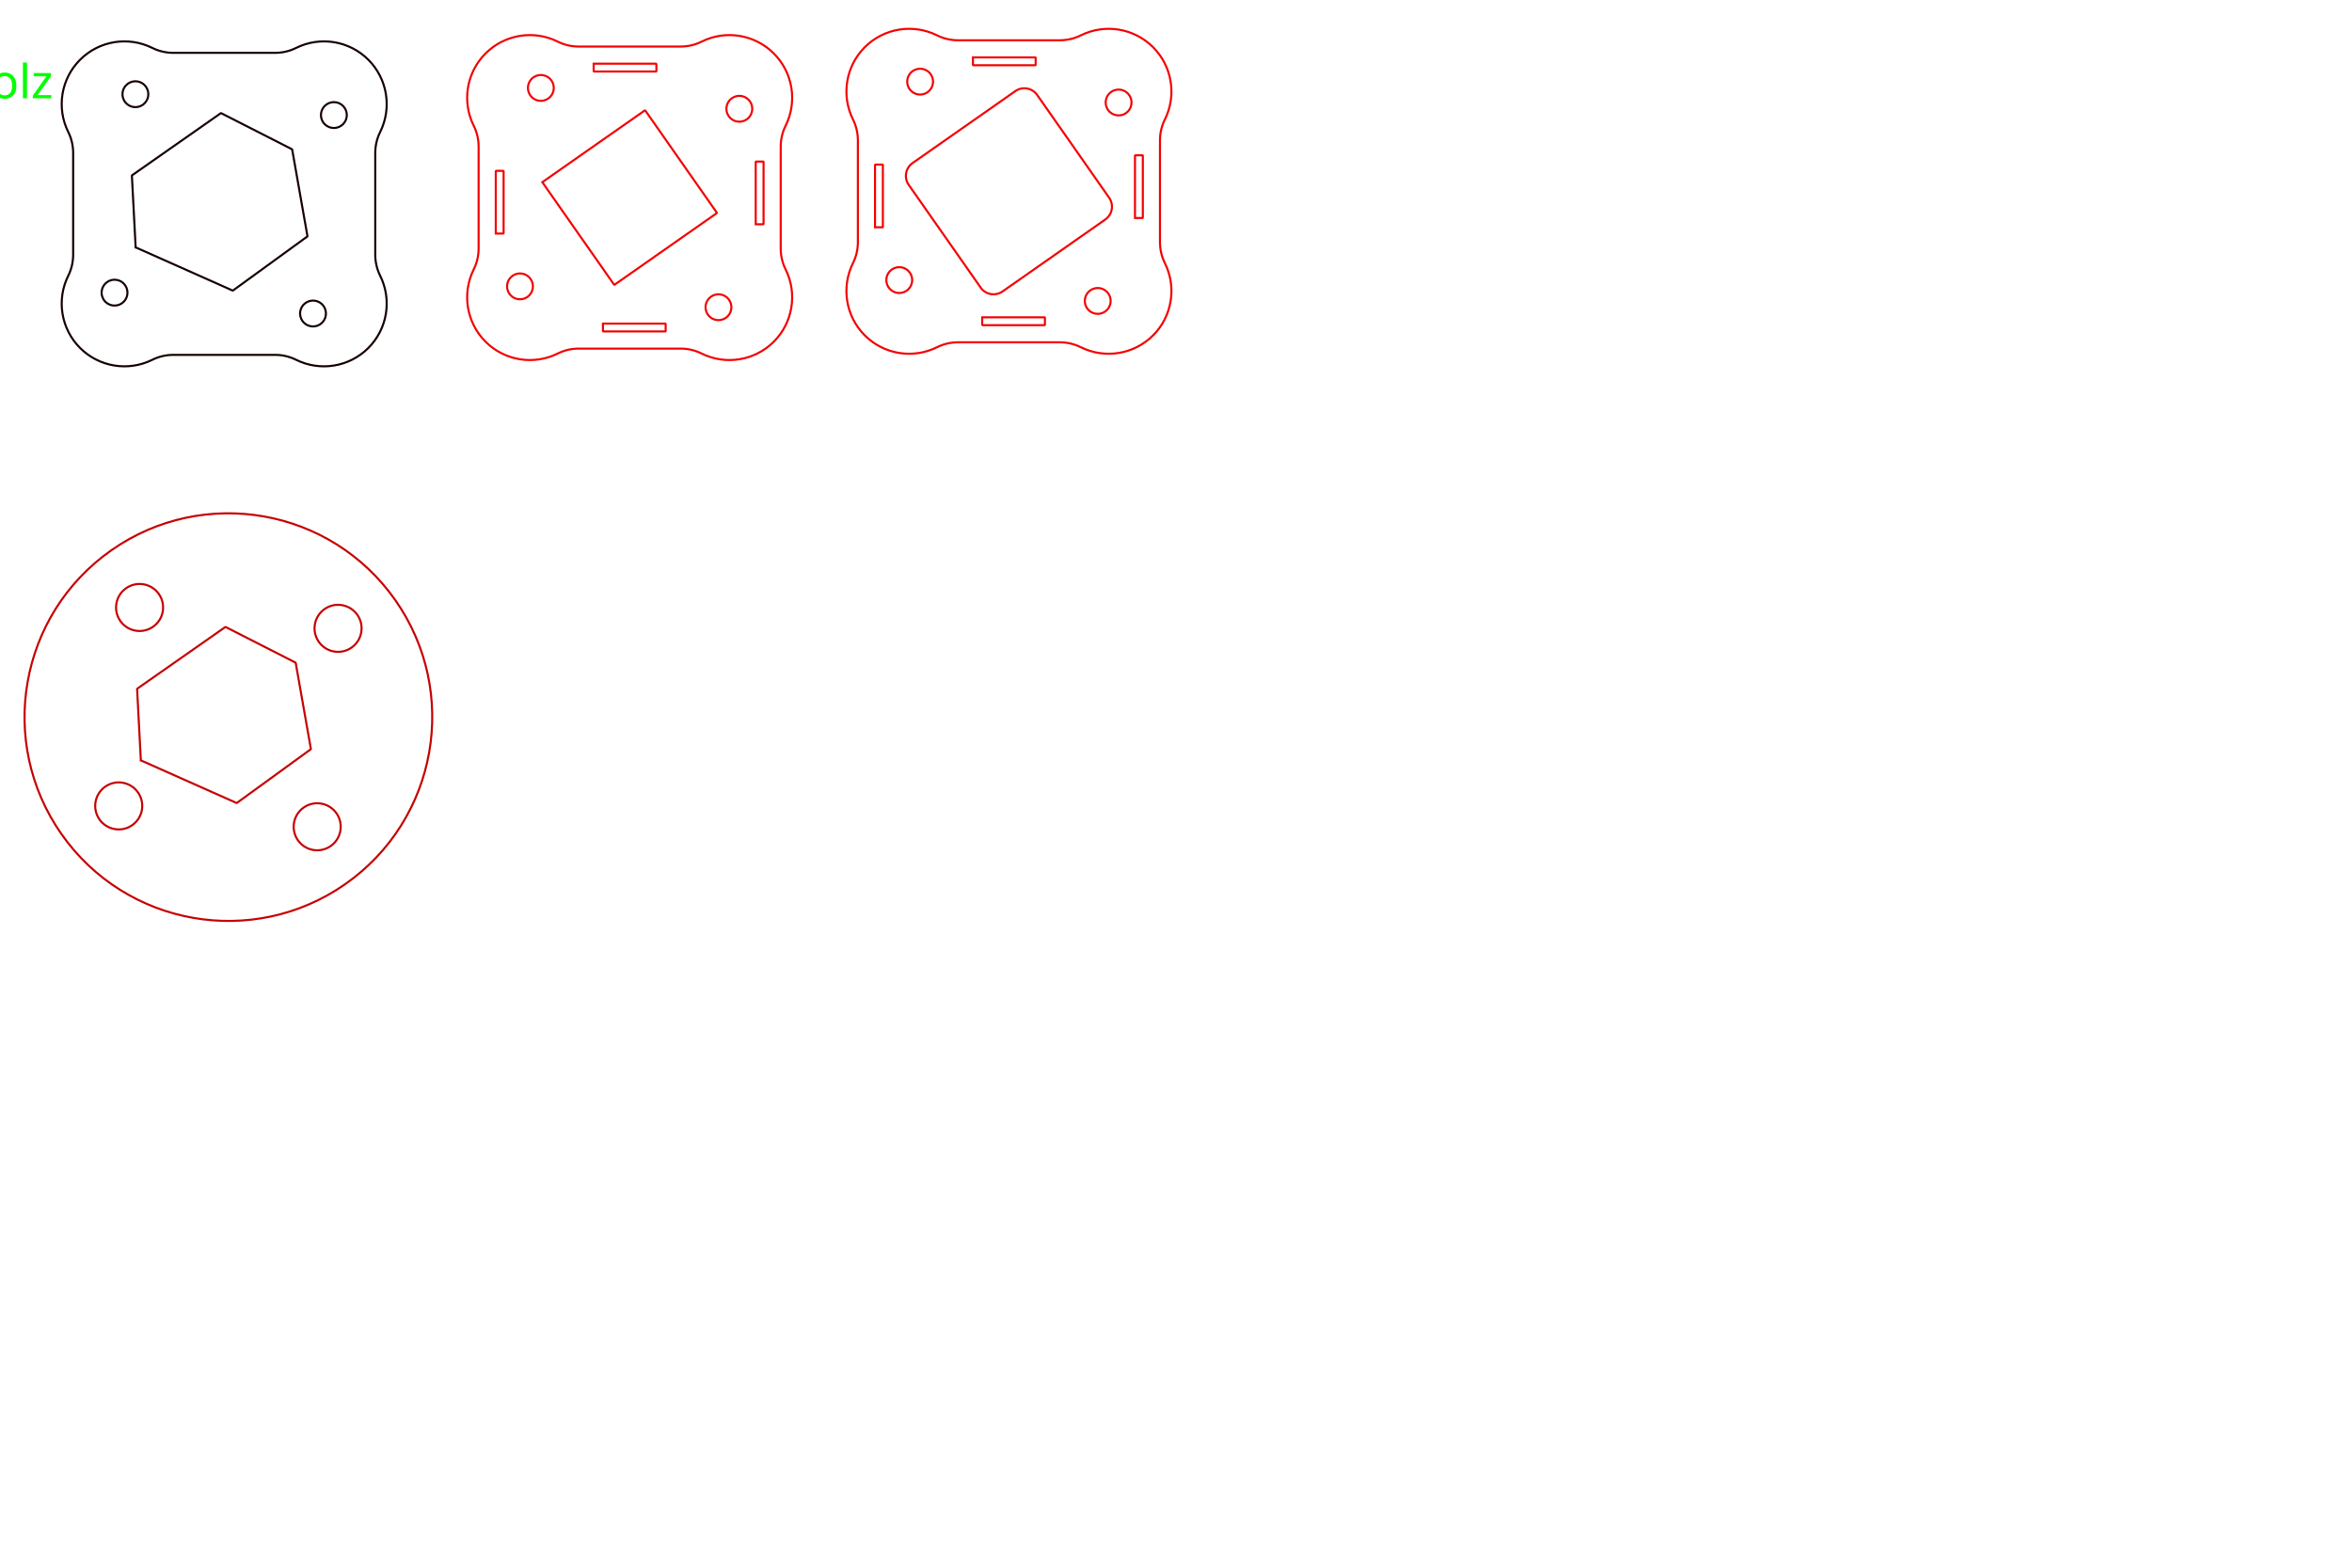
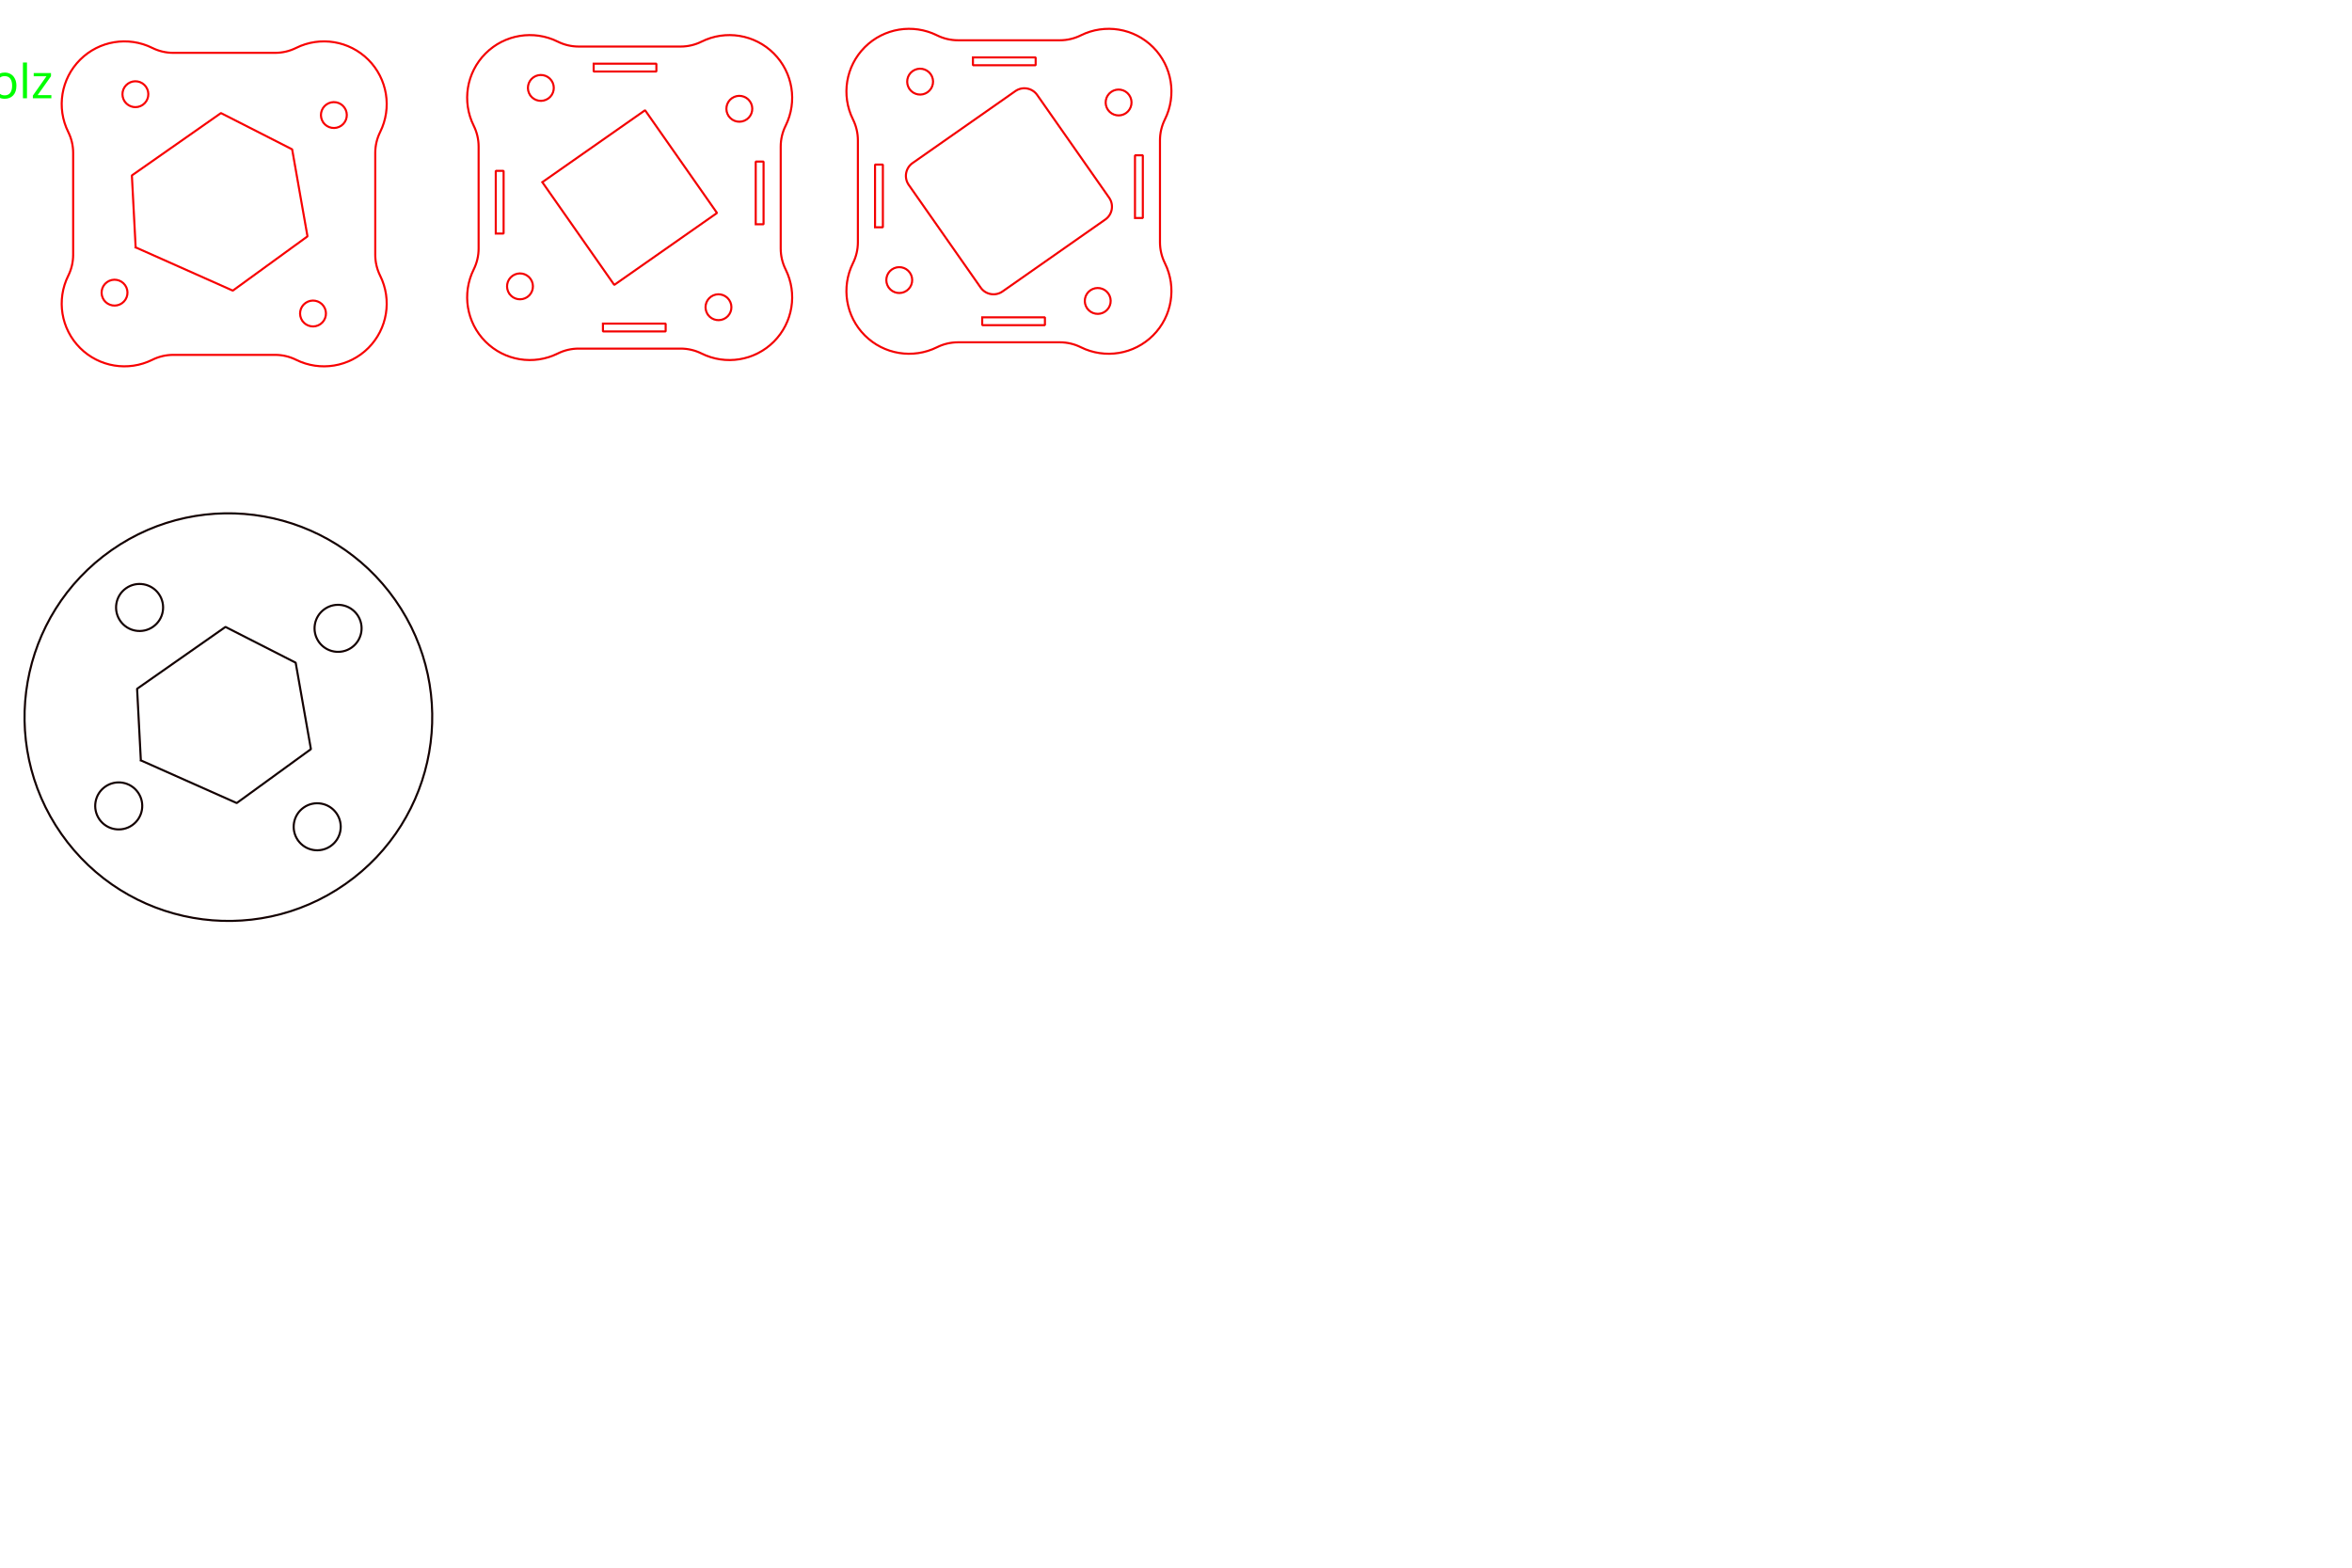
<svg xmlns="http://www.w3.org/2000/svg" width="300mm" height="200mm" viewBox="0 0 300 200" version="1.1" id="svg950">
  <defs id="defs944">
    <marker style="overflow:visible" refY="0.0" refX="0.0" orient="auto" id="DistanceX">
      <path id="path2623" style="stroke:#000000; stroke-width:0.5" d="M 3,-3 L -3,3 M 0,-5 L  0,5" />
    </marker>
    <pattern y="0" x="0" width="8" patternUnits="userSpaceOnUse" id="Hatch" height="8">
      <path id="path2626" stroke-width="0.25" stroke="#000000" linecap="square" d="M8 4 l-4,4" />
      <path id="path2628" stroke-width="0.25" stroke="#000000" linecap="square" d="M6 2 l-4,4" />
      <path id="path2630" stroke-width="0.25" stroke="#000000" linecap="square" d="M4 0 l-4,4" />
    </pattern>
    <symbol id="*MODEL_SPACE" />
    <symbol id="*PAPER_SPACE" />
    <marker style="overflow:visible" refY="0.0" refX="0.0" orient="auto" id="DistanceX-3">
      <path id="path2727" style="stroke:#000000; stroke-width:0.5" d="M 3,-3 L -3,3 M 0,-5 L  0,5" />
    </marker>
    <pattern y="0" x="0" width="8" patternUnits="userSpaceOnUse" id="Hatch-6" height="8">
      <path id="path2730" stroke-width="0.25" stroke="#000000" linecap="square" d="M8 4 l-4,4" />
      <path id="path2732" stroke-width="0.25" stroke="#000000" linecap="square" d="M6 2 l-4,4" />
      <path id="path2734" stroke-width="0.25" stroke="#000000" linecap="square" d="M4 0 l-4,4" />
    </pattern>
    <symbol id="*MODEL_SPACE-7" />
    <symbol id="*PAPER_SPACE-5" />
    <marker style="overflow:visible" refY="0.0" refX="0.0" orient="auto" id="DistanceX-35">
      <path id="path2837" style="stroke:#000000; stroke-width:0.5" d="M 3,-3 L -3,3 M 0,-5 L  0,5" />
    </marker>
    <pattern y="0" x="0" width="8" patternUnits="userSpaceOnUse" id="Hatch-62" height="8">
      <path id="path2840" stroke-width="0.25" stroke="#000000" linecap="square" d="M8 4 l-4,4" />
      <path id="path2842" stroke-width="0.25" stroke="#000000" linecap="square" d="M6 2 l-4,4" />
      <path id="path2844" stroke-width="0.25" stroke="#000000" linecap="square" d="M4 0 l-4,4" />
    </pattern>
    <symbol id="*MODEL_SPACE-9" />
    <symbol id="*PAPER_SPACE-1" />
    <marker style="overflow:visible" refY="0.0" refX="0.0" orient="auto" id="DistanceX-9">
      <path id="path5600" style="stroke:#000000; stroke-width:0.5" d="M 3,-3 L -3,3 M 0,-5 L  0,5" />
    </marker>
    <pattern y="0" x="0" width="8" patternUnits="userSpaceOnUse" id="Hatch-7" height="8">
      <path id="path5603" stroke-width="0.25" stroke="#000000" linecap="square" d="M8 4 l-4,4" />
      <path id="path5605" stroke-width="0.25" stroke="#000000" linecap="square" d="M6 2 l-4,4" />
      <path id="path5607" stroke-width="0.25" stroke="#000000" linecap="square" d="M4 0 l-4,4" />
    </pattern>
    <symbol id="*MODEL_SPACE-3" />
    <symbol id="*PAPER_SPACE-6" />
  </defs>
  <g id="layer1" transform="translate(0,-97)">
    <text xml:space="preserve" style="font-style:normal;font-variant:normal;font-weight:normal;font-stretch:normal;font-size:16px;line-height:100%;font-family:Overlock;-inkscape-font-specification:Overlock;letter-spacing:0px;word-spacing:0px;fill:#00ff00;fill-opacity:1;stroke:none;stroke-width:0.265" x="0.578" y="89.374" id="text4239">
      <tspan id="tspan4237" x="0.578" y="89.374" style="font-size:16px;fill:#00ff00;fill-opacity:1;stroke-width:0.265">for laser x-flipped!!</tspan>
    </text>
    <text xml:space="preserve" style="font-style:normal;font-variant:normal;font-weight:normal;font-stretch:normal;font-size:6px;line-height:100%;font-family:Overlock;-inkscape-font-specification:Overlock;letter-spacing:0px;word-spacing:0px;fill:#00ff00;fill-opacity:1;stroke:none;stroke-width:0.265" x="-57.332" y="103.538" id="text855">
      <tspan id="tspan853" x="-57.332" y="103.538" style="font-size:6px;fill:#00ff00;fill-opacity:1;stroke-width:0.265">material:</tspan>
      <tspan x="-57.332" y="109.538" style="font-size:6px;fill:#00ff00;fill-opacity:1;stroke-width:0.265" id="tspan921">4mm Pappel Sperrholz</tspan>
      <tspan x="-57.332" y="115.538" style="font-size:6px;fill:#00ff00;fill-opacity:1;stroke-width:0.265" id="tspan923">Globus</tspan>
      <tspan x="-57.332" y="121.538" style="font-size:6px;fill:#00ff00;fill-opacity:1;stroke-width:0.265" id="tspan925" />
      <tspan x="-57.332" y="127.538" style="font-size:6px;fill:#00ff00;fill-opacity:1;stroke-width:0.265" id="tspan919">Cut:</tspan>
      <tspan x="-57.332" y="133.538" style="font-size:6px;fill:#00ff00;fill-opacity:1;stroke-width:0.265" id="tspan863">power 70</tspan>
      <tspan x="-57.332" y="139.538" style="font-size:6px;fill:#00ff00;fill-opacity:1;stroke-width:0.265" id="tspan879">speed 10</tspan>
    </text>
    <g style="fill:none;fill-opacity:1;stroke:#f40000;stroke-opacity:1" transform="matrix(-0.0819152,0.05735764,0.05735764,0.0819152,190.1088,-49.78314)" id="g1715">
      <path style="font-style:normal;font-weight:400;font-size:medium;font-family:'Noto Sans';vector-effect:non-scaling-stroke;fill:none;fill-opacity:1;fill-rule:evenodd;stroke:#f40000;stroke-width:1;stroke-linecap:square;stroke-linejoin:bevel;stroke-opacity:1" id="path50-4" d="m 1680.103,992.737 c 5.312,7.586 12.309,13.84 20.441,18.271 30.168,16.439 46.472,50.305 40.506,84.14 -5.966,33.835 -32.869,60.083 -66.841,65.212 -9.157,1.383 -17.87,4.866 -25.457,10.178 l -106.49,74.565 c -7.586,5.312 -13.84,12.309 -18.271,20.441 -16.439,30.168 -50.305,46.472 -84.14,40.506 -33.835,-5.966 -60.083,-32.869 -65.212,-66.841 -1.383,-9.157 -4.866,-17.87 -10.178,-25.457 l -74.565,-106.49 c -5.312,-7.586 -12.309,-13.84 -20.441,-18.271 -30.168,-16.439 -46.472,-50.305 -40.506,-84.14 5.966,-33.835 32.869,-60.083 66.841,-65.212 9.157,-1.383 17.87,-4.866 25.457,-10.178 l 106.49,-74.565 c 7.586,-5.312 13.84,-12.309 18.271,-20.441 16.439,-30.168 50.305,-46.472 84.14,-40.506 33.835,5.966 60.083,32.869 65.212,66.841 1.383,9.157 4.866,17.87 10.178,25.457 l 74.565,106.49" />
      <path style="font-style:normal;font-weight:400;font-size:medium;font-family:'Noto Sans';vector-effect:non-scaling-stroke;fill:none;fill-opacity:1;fill-rule:evenodd;stroke:#f40000;stroke-width:1;stroke-linecap:square;stroke-linejoin:bevel;stroke-opacity:1" id="path66-76" d="m 1585,970 v 160 c 0,11.046 -8.954,20 -20,20 h -160 c -11.046,0 -20,-8.954 -20,-20 V 970 c 0,-11.046 8.954,-20 20,-20 h 160 c 11.046,0 20,8.954 20,20" />
      <path style="font-style:normal;font-weight:400;font-size:medium;font-family:'Noto Sans';vector-effect:non-scaling-stroke;fill:none;fill-opacity:1;fill-rule:evenodd;stroke:#f40000;stroke-width:1;stroke-linecap:square;stroke-linejoin:bevel;stroke-opacity:1" id="path82-5" d="m 1321.938,1037.444 c 0,9.113 -7.387,16.5 -16.5,16.5 -9.112,0 -16.5,-7.387 -16.5,-16.5 0,-9.113 7.388,-16.5 16.5,-16.5 9.113,0 16.5,7.387 16.5,16.5" />
      <path style="font-style:normal;font-weight:400;font-size:medium;font-family:'Noto Sans';vector-effect:non-scaling-stroke;fill:none;fill-opacity:1;fill-rule:evenodd;stroke:#f40000;stroke-width:1;stroke-linecap:square;stroke-linejoin:bevel;stroke-opacity:1" id="path98-6-4" d="m 1681.062,1062.556 c 0,9.113 -7.388,16.5 -16.5,16.5 -9.113,0 -16.5,-7.387 -16.5,-16.5 0,-9.113 7.387,-16.5 16.5,-16.5 9.112,0 16.5,7.387 16.5,16.5" />
      <path style="font-style:normal;font-weight:400;font-size:medium;font-family:'Noto Sans';vector-effect:non-scaling-stroke;fill:none;fill-opacity:1;fill-rule:evenodd;stroke:#f40000;stroke-width:1;stroke-linecap:square;stroke-linejoin:bevel;stroke-opacity:1" id="path114-3" d="m 1488.944,1229.562 c 0,9.112 -7.387,16.5 -16.5,16.5 -9.113,0 -16.5,-7.388 -16.5,-16.5 0,-9.113 7.387,-16.5 16.5,-16.5 9.113,0 16.5,7.387 16.5,16.5" />
      <path style="font-style:normal;font-weight:400;font-size:medium;font-family:'Noto Sans';vector-effect:non-scaling-stroke;fill:none;fill-opacity:1;fill-rule:evenodd;stroke:#f40000;stroke-width:1;stroke-linecap:square;stroke-linejoin:bevel;stroke-opacity:1" id="path130-0" d="m 1514.056,870.438 c 0,9.113 -7.387,16.5 -16.5,16.5 -9.113,0 -16.5,-7.387 -16.5,-16.5 0,-9.112 7.387,-16.5 16.5,-16.5 9.113,0 16.5,7.388 16.5,16.5" />
      <path style="font-style:normal;font-weight:400;font-size:medium;font-family:'Noto Sans';vector-effect:non-scaling-stroke;fill:none;fill-opacity:1;fill-rule:evenodd;stroke:#f40000;stroke-width:1;stroke-linecap:square;stroke-linejoin:bevel;stroke-opacity:1" id="path146" d="m 1651.237,989.653 -8.191,5.736 -45.886,-65.532 8.191,-5.736 45.886,65.532" />
      <path style="font-style:normal;font-weight:400;font-size:medium;font-family:'Noto Sans';vector-effect:non-scaling-stroke;fill:none;fill-opacity:1;fill-rule:evenodd;stroke:#f40000;stroke-width:1;stroke-linecap:square;stroke-linejoin:bevel;stroke-opacity:1" id="path162" d="m 1424.653,883.763 5.736,8.191 -65.532,45.886 -5.736,-8.191 65.532,-45.886" />
      <path style="font-style:normal;font-weight:400;font-size:medium;font-family:'Noto Sans';vector-effect:non-scaling-stroke;fill:none;fill-opacity:1;fill-rule:evenodd;stroke:#f40000;stroke-width:1;stroke-linecap:square;stroke-linejoin:bevel;stroke-opacity:1" id="path178" d="m 1372.84,1170.143 -8.191,5.736 -45.886,-65.532 8.191,-5.736 45.886,65.532" />
      <path style="font-style:normal;font-weight:400;font-size:medium;font-family:'Noto Sans';vector-effect:non-scaling-stroke;fill:none;fill-opacity:1;fill-rule:evenodd;stroke:#f40000;stroke-width:1;stroke-linecap:square;stroke-linejoin:bevel;stroke-opacity:1" id="path194" d="m 1605.143,1162.16 5.736,8.191 -65.532,45.886 -5.736,-8.191 65.532,-45.886" />
    </g>
    <g transform="matrix(-0.0819152,0.05735764,0.05735764,0.0819152,141.733,-48.98133)" id="g1663" style="stroke:#f30000;stroke-opacity:1">
      <path style="font-style:normal;font-weight:400;font-size:medium;font-family:'Noto Sans';vector-effect:non-scaling-stroke;fill:none;fill-opacity:1;fill-rule:evenodd;stroke:#f30000;stroke-width:1;stroke-linecap:square;stroke-linejoin:bevel;stroke-opacity:1" id="path50-7" d="m 1680.103,992.737 c 5.312,7.586 12.309,13.84 20.441,18.271 30.168,16.439 46.472,50.305 40.506,84.14 -5.966,33.835 -32.869,60.083 -66.841,65.212 -9.157,1.383 -17.87,4.866 -25.457,10.178 l -106.49,74.565 c -7.586,5.312 -13.84,12.309 -18.271,20.441 -16.439,30.168 -50.305,46.472 -84.14,40.506 -33.835,-5.966 -60.083,-32.869 -65.212,-66.841 -1.383,-9.157 -4.866,-17.87 -10.178,-25.457 l -74.565,-106.49 c -5.312,-7.586 -12.309,-13.84 -20.441,-18.271 -30.168,-16.439 -46.472,-50.305 -40.506,-84.14 5.966,-33.835 32.869,-60.083 66.841,-65.212 9.157,-1.383 17.87,-4.866 25.457,-10.178 l 106.49,-74.565 c 7.586,-5.312 13.84,-12.309 18.271,-20.441 16.439,-30.168 50.305,-46.472 84.14,-40.506 33.835,5.966 60.083,32.869 65.212,66.841 1.383,9.157 4.866,17.87 10.178,25.457 l 74.565,106.49" />
      <path style="font-style:normal;font-weight:400;font-size:medium;font-family:'Noto Sans';vector-effect:non-scaling-stroke;fill:none;fill-opacity:1;fill-rule:evenodd;stroke:#f30000;stroke-width:1;stroke-linecap:square;stroke-linejoin:bevel;stroke-opacity:1" id="path66-8" d="m 1565,970 v 160 H 1405 V 970 h 160" />
      <path style="font-style:normal;font-weight:400;font-size:medium;font-family:'Noto Sans';vector-effect:non-scaling-stroke;fill:none;fill-opacity:1;fill-rule:evenodd;stroke:#f30000;stroke-width:1;stroke-linecap:square;stroke-linejoin:bevel;stroke-opacity:1" id="path82-68" d="m 1321.938,1037.444 c 0,9.113 -7.387,16.5 -16.5,16.5 -9.112,0 -16.5,-7.387 -16.5,-16.5 0,-9.113 7.388,-16.5 16.5,-16.5 9.113,0 16.5,7.387 16.5,16.5" />
      <path style="font-style:normal;font-weight:400;font-size:medium;font-family:'Noto Sans';vector-effect:non-scaling-stroke;fill:none;fill-opacity:1;fill-rule:evenodd;stroke:#f30000;stroke-width:1;stroke-linecap:square;stroke-linejoin:bevel;stroke-opacity:1" id="path98-8" d="m 1681.062,1062.556 c 0,9.113 -7.388,16.5 -16.5,16.5 -9.113,0 -16.5,-7.387 -16.5,-16.5 0,-9.113 7.387,-16.5 16.5,-16.5 9.112,0 16.5,7.387 16.5,16.5" />
      <path style="font-style:normal;font-weight:400;font-size:medium;font-family:'Noto Sans';vector-effect:non-scaling-stroke;fill:none;fill-opacity:1;fill-rule:evenodd;stroke:#f30000;stroke-width:1;stroke-linecap:square;stroke-linejoin:bevel;stroke-opacity:1" id="path114-9" d="m 1488.944,1229.562 c 0,9.112 -7.387,16.5 -16.5,16.5 -9.113,0 -16.5,-7.388 -16.5,-16.5 0,-9.113 7.387,-16.5 16.5,-16.5 9.113,0 16.5,7.387 16.5,16.5" />
      <path style="font-style:normal;font-weight:400;font-size:medium;font-family:'Noto Sans';vector-effect:non-scaling-stroke;fill:none;fill-opacity:1;fill-rule:evenodd;stroke:#f30000;stroke-width:1;stroke-linecap:square;stroke-linejoin:bevel;stroke-opacity:1" id="path130-3" d="m 1514.056,870.438 c 0,9.113 -7.387,16.5 -16.5,16.5 -9.113,0 -16.5,-7.387 -16.5,-16.5 0,-9.112 7.387,-16.5 16.5,-16.5 9.113,0 16.5,7.388 16.5,16.5" />
      <path style="font-style:normal;font-weight:400;font-size:medium;font-family:'Noto Sans';vector-effect:non-scaling-stroke;fill:none;fill-opacity:1;fill-rule:evenodd;stroke:#f30000;stroke-width:1;stroke-linecap:square;stroke-linejoin:bevel;stroke-opacity:1" id="path146-7" d="m 1651.237,989.653 -8.191,5.736 -45.886,-65.532 8.191,-5.736 45.886,65.532" />
      <path style="font-style:normal;font-weight:400;font-size:medium;font-family:'Noto Sans';vector-effect:non-scaling-stroke;fill:none;fill-opacity:1;fill-rule:evenodd;stroke:#f30000;stroke-width:1;stroke-linecap:square;stroke-linejoin:bevel;stroke-opacity:1" id="path162-4" d="m 1424.653,883.763 5.736,8.191 -65.532,45.886 -5.736,-8.191 65.532,-45.886" />
      <path style="font-style:normal;font-weight:400;font-size:medium;font-family:'Noto Sans';vector-effect:non-scaling-stroke;fill:none;fill-opacity:1;fill-rule:evenodd;stroke:#f30000;stroke-width:1;stroke-linecap:square;stroke-linejoin:bevel;stroke-opacity:1" id="path178-5" d="m 1372.84,1170.143 -8.191,5.736 -45.886,-65.532 8.191,-5.736 45.886,65.532" />
      <path style="font-style:normal;font-weight:400;font-size:medium;font-family:'Noto Sans';vector-effect:non-scaling-stroke;fill:none;fill-opacity:1;fill-rule:evenodd;stroke:#f30000;stroke-width:1;stroke-linecap:square;stroke-linejoin:bevel;stroke-opacity:1" id="path194-2" d="m 1605.143,1162.16 5.736,8.191 -65.532,45.886 -5.736,-8.191 65.532,-45.886" />
    </g>
-     <g transform="matrix(-0.0819152,0.05735764,0.05735764,0.0819152,90.01639,-48.17953)" id="g1377" style="stroke:#160000;stroke-opacity:1">
-       <path style="font-style:normal;font-weight:400;font-size:medium;font-family:'Noto Sans';vector-effect:non-scaling-stroke;fill:none;fill-opacity:1;fill-rule:evenodd;stroke:#160000;stroke-width:1;stroke-linecap:square;stroke-linejoin:bevel;stroke-opacity:1" id="path50-8" d="m 1680.103,992.737 c 5.312,7.586 12.309,13.84 20.441,18.271 30.168,16.439 46.472,50.305 40.506,84.14 -5.966,33.835 -32.869,60.083 -66.841,65.212 -9.157,1.383 -17.87,4.866 -25.457,10.178 l -106.49,74.565 c -7.586,5.312 -13.84,12.309 -18.271,20.441 -16.439,30.168 -50.305,46.472 -84.14,40.506 -33.835,-5.966 -60.083,-32.869 -65.212,-66.841 -1.383,-9.157 -4.866,-17.87 -10.178,-25.457 l -74.565,-106.49 c -5.312,-7.586 -12.309,-13.84 -20.441,-18.271 -30.168,-16.439 -46.472,-50.305 -40.506,-84.14 5.966,-33.835 32.869,-60.083 66.841,-65.212 9.157,-1.383 17.87,-4.866 25.457,-10.178 l 106.49,-74.565 c 7.586,-5.312 13.84,-12.309 18.271,-20.441 16.439,-30.168 50.305,-46.472 84.14,-40.506 33.835,5.966 60.083,32.869 65.212,66.841 1.383,9.157 4.866,17.87 10.178,25.457 l 74.565,106.49" />
-       <path style="font-style:normal;font-weight:400;font-size:medium;font-family:'Noto Sans';vector-effect:non-scaling-stroke;fill:none;fill-opacity:1;fill-rule:evenodd;stroke:#160000;stroke-width:1;stroke-linecap:square;stroke-linejoin:bevel;stroke-opacity:1" id="path66-9" d="m 1609.371,1030.694 -48.705,-77.944 h -138.7 l -47.842,89.976 47.651,102.186 117.732,2.055 69.864,-116.273" />
-       <path style="font-style:normal;font-weight:400;font-size:medium;font-family:'Noto Sans';vector-effect:non-scaling-stroke;fill:none;fill-opacity:1;fill-rule:evenodd;stroke:#160000;stroke-width:1;stroke-linecap:square;stroke-linejoin:bevel;stroke-opacity:1" id="path82-2" d="m 1321.938,1037.444 c 0,9.113 -7.387,16.5 -16.5,16.5 -9.112,0 -16.5,-7.387 -16.5,-16.5 0,-9.113 7.388,-16.5 16.5,-16.5 9.113,0 16.5,7.387 16.5,16.5" />
-       <path style="font-style:normal;font-weight:400;font-size:medium;font-family:'Noto Sans';vector-effect:non-scaling-stroke;fill:none;fill-opacity:1;fill-rule:evenodd;stroke:#160000;stroke-width:1;stroke-linecap:square;stroke-linejoin:bevel;stroke-opacity:1" id="path98-6" d="m 1681.062,1062.556 c 0,9.113 -7.388,16.5 -16.5,16.5 -9.113,0 -16.5,-7.387 -16.5,-16.5 0,-9.113 7.387,-16.5 16.5,-16.5 9.112,0 16.5,7.387 16.5,16.5" />
-       <path style="font-style:normal;font-weight:400;font-size:medium;font-family:'Noto Sans';vector-effect:non-scaling-stroke;fill:none;fill-opacity:1;fill-rule:evenodd;stroke:#160000;stroke-width:1;stroke-linecap:square;stroke-linejoin:bevel;stroke-opacity:1" id="path114-6" d="m 1488.944,1229.562 c 0,9.112 -7.387,16.5 -16.5,16.5 -9.113,0 -16.5,-7.388 -16.5,-16.5 0,-9.113 7.387,-16.5 16.5,-16.5 9.113,0 16.5,7.387 16.5,16.5" />
-       <path style="font-style:normal;font-weight:400;font-size:medium;font-family:'Noto Sans';vector-effect:non-scaling-stroke;fill:none;fill-opacity:1;fill-rule:evenodd;stroke:#160000;stroke-width:1;stroke-linecap:square;stroke-linejoin:bevel;stroke-opacity:1" id="path130-4" d="m 1514.056,870.438 c 0,9.113 -7.387,16.5 -16.5,16.5 -9.113,0 -16.5,-7.387 -16.5,-16.5 0,-9.112 7.387,-16.5 16.5,-16.5 9.113,0 16.5,7.388 16.5,16.5" />
+     <g transform="matrix(-0.0819152,0.05735764,0.05735764,0.0819152,90.01639,-48.17953)" id="g1377" style="stroke:#f80000;stroke-opacity:1">
+       <path style="font-style:normal;font-weight:400;font-size:medium;font-family:'Noto Sans';vector-effect:non-scaling-stroke;fill:none;fill-opacity:1;fill-rule:evenodd;stroke:#f80000;stroke-width:1;stroke-linecap:square;stroke-linejoin:bevel;stroke-opacity:1" id="path50-8" d="m 1680.103,992.737 c 5.312,7.586 12.309,13.84 20.441,18.271 30.168,16.439 46.472,50.305 40.506,84.14 -5.966,33.835 -32.869,60.083 -66.841,65.212 -9.157,1.383 -17.87,4.866 -25.457,10.178 l -106.49,74.565 c -7.586,5.312 -13.84,12.309 -18.271,20.441 -16.439,30.168 -50.305,46.472 -84.14,40.506 -33.835,-5.966 -60.083,-32.869 -65.212,-66.841 -1.383,-9.157 -4.866,-17.87 -10.178,-25.457 l -74.565,-106.49 c -5.312,-7.586 -12.309,-13.84 -20.441,-18.271 -30.168,-16.439 -46.472,-50.305 -40.506,-84.14 5.966,-33.835 32.869,-60.083 66.841,-65.212 9.157,-1.383 17.87,-4.866 25.457,-10.178 l 106.49,-74.565 c 7.586,-5.312 13.84,-12.309 18.271,-20.441 16.439,-30.168 50.305,-46.472 84.14,-40.506 33.835,5.966 60.083,32.869 65.212,66.841 1.383,9.157 4.866,17.87 10.178,25.457 l 74.565,106.49" />
+       <path style="font-style:normal;font-weight:400;font-size:medium;font-family:'Noto Sans';vector-effect:non-scaling-stroke;fill:none;fill-opacity:1;fill-rule:evenodd;stroke:#f80000;stroke-width:1;stroke-linecap:square;stroke-linejoin:bevel;stroke-opacity:1" id="path66-9" d="m 1609.371,1030.694 -48.705,-77.944 h -138.7 l -47.842,89.976 47.651,102.186 117.732,2.055 69.864,-116.273" />
+       <path style="font-style:normal;font-weight:400;font-size:medium;font-family:'Noto Sans';vector-effect:non-scaling-stroke;fill:none;fill-opacity:1;fill-rule:evenodd;stroke:#f80000;stroke-width:1;stroke-linecap:square;stroke-linejoin:bevel;stroke-opacity:1" id="path82-2" d="m 1321.938,1037.444 c 0,9.113 -7.387,16.5 -16.5,16.5 -9.112,0 -16.5,-7.387 -16.5,-16.5 0,-9.113 7.388,-16.5 16.5,-16.5 9.113,0 16.5,7.387 16.5,16.5" />
+       <path style="font-style:normal;font-weight:400;font-size:medium;font-family:'Noto Sans';vector-effect:non-scaling-stroke;fill:none;fill-opacity:1;fill-rule:evenodd;stroke:#f80000;stroke-width:1;stroke-linecap:square;stroke-linejoin:bevel;stroke-opacity:1" id="path98-6" d="m 1681.062,1062.556 c 0,9.113 -7.388,16.5 -16.5,16.5 -9.113,0 -16.5,-7.387 -16.5,-16.5 0,-9.113 7.387,-16.5 16.5,-16.5 9.112,0 16.5,7.387 16.5,16.5" />
+       <path style="font-style:normal;font-weight:400;font-size:medium;font-family:'Noto Sans';vector-effect:non-scaling-stroke;fill:none;fill-opacity:1;fill-rule:evenodd;stroke:#f80000;stroke-width:1;stroke-linecap:square;stroke-linejoin:bevel;stroke-opacity:1" id="path114-6" d="m 1488.944,1229.562 c 0,9.112 -7.387,16.5 -16.5,16.5 -9.113,0 -16.5,-7.388 -16.5,-16.5 0,-9.113 7.387,-16.5 16.5,-16.5 9.113,0 16.5,7.387 16.5,16.5" />
+       <path style="font-style:normal;font-weight:400;font-size:medium;font-family:'Noto Sans';vector-effect:non-scaling-stroke;fill:none;fill-opacity:1;fill-rule:evenodd;stroke:#f80000;stroke-width:1;stroke-linecap:square;stroke-linejoin:bevel;stroke-opacity:1" id="path130-4" d="m 1514.056,870.438 c 0,9.113 -7.387,16.5 -16.5,16.5 -9.113,0 -16.5,-7.387 -16.5,-16.5 0,-9.112 7.387,-16.5 16.5,-16.5 9.113,0 16.5,7.388 16.5,16.5" />
    </g>
-     <g transform="matrix(-0.0819152,0.05735764,0.05735764,0.0819152,90.55093,17.30151)" id="g1182" style="stroke:#c60000;stroke-opacity:1">
-       <path style="font-style:normal;font-weight:400;font-size:medium;font-family:'Noto Sans';vector-effect:non-scaling-stroke;fill:none;fill-opacity:1;fill-rule:evenodd;stroke:#c60000;stroke-width:1;stroke-linecap:square;stroke-linejoin:bevel;stroke-opacity:1" id="path50" d="m 1745,1050 c 0,143.594 -116.406,260 -260,260 -143.594,0 -260,-116.406 -260,-260 0,-143.594 116.406,-260 260,-260 143.594,0 260,116.406 260,260" />
-       <path style="font-style:normal;font-weight:400;font-size:medium;font-family:'Noto Sans';vector-effect:non-scaling-stroke;fill:none;fill-opacity:1;fill-rule:evenodd;stroke:#c60000;stroke-width:1;stroke-linecap:square;stroke-linejoin:bevel;stroke-opacity:1" id="path66" d="m 1608.123,1031.144 -48.466,-77.562 h -137.6 l -47.185,88.741 47.334,101.507 116.982,2.042 68.935,-114.728" />
-       <path style="font-style:normal;font-weight:400;font-size:medium;font-family:'Noto Sans';vector-effect:non-scaling-stroke;fill:none;fill-opacity:1;fill-rule:evenodd;stroke:#c60000;stroke-width:1;stroke-linecap:square;stroke-linejoin:bevel;stroke-opacity:1" id="path82" d="m 1694.562,1062.556 c 0,16.569 -13.432,30 -30,30 -16.569,0 -30,-13.431 -30,-30 0,-16.569 13.431,-30 30,-30 16.568,0 30,13.431 30,30" />
-       <path style="font-style:normal;font-weight:400;font-size:medium;font-family:'Noto Sans';vector-effect:non-scaling-stroke;fill:none;fill-opacity:1;fill-rule:evenodd;stroke:#c60000;stroke-width:1;stroke-linecap:square;stroke-linejoin:bevel;stroke-opacity:1" id="path98" d="m 1502.444,1229.562 c 0,16.568 -13.431,30 -30,30 -16.569,0 -30,-13.432 -30,-30 0,-16.569 13.431,-30 30,-30 16.569,0 30,13.431 30,30" />
-       <path style="font-style:normal;font-weight:400;font-size:medium;font-family:'Noto Sans';vector-effect:non-scaling-stroke;fill:none;fill-opacity:1;fill-rule:evenodd;stroke:#c60000;stroke-width:1;stroke-linecap:square;stroke-linejoin:bevel;stroke-opacity:1" id="path114" d="m 1527.556,870.438 c 0,16.569 -13.431,30 -30,30 -16.569,0 -30,-13.431 -30,-30 0,-16.568 13.431,-30 30,-30 16.569,0 30,13.432 30,30" />
-       <path style="font-style:normal;font-weight:400;font-size:medium;font-family:'Noto Sans';vector-effect:non-scaling-stroke;fill:none;fill-opacity:1;fill-rule:evenodd;stroke:#c60000;stroke-width:1;stroke-linecap:square;stroke-linejoin:bevel;stroke-opacity:1" id="path130" d="m 1335.438,1037.444 c 0,16.569 -13.431,30 -30,30 -16.568,0 -30,-13.431 -30,-30 0,-16.569 13.432,-30 30,-30 16.569,0 30,13.431 30,30" />
+     <g transform="matrix(-0.0819152,0.05735764,0.05735764,0.0819152,90.55093,17.30151)" id="g1182" style="stroke:#130000;stroke-opacity:1">
+       <path style="font-style:normal;font-weight:400;font-size:medium;font-family:'Noto Sans';vector-effect:non-scaling-stroke;fill:none;fill-opacity:1;fill-rule:evenodd;stroke:#130000;stroke-width:1;stroke-linecap:square;stroke-linejoin:bevel;stroke-opacity:1" id="path50" d="m 1745,1050 c 0,143.594 -116.406,260 -260,260 -143.594,0 -260,-116.406 -260,-260 0,-143.594 116.406,-260 260,-260 143.594,0 260,116.406 260,260" />
+       <path style="font-style:normal;font-weight:400;font-size:medium;font-family:'Noto Sans';vector-effect:non-scaling-stroke;fill:none;fill-opacity:1;fill-rule:evenodd;stroke:#130000;stroke-width:1;stroke-linecap:square;stroke-linejoin:bevel;stroke-opacity:1" id="path66" d="m 1608.123,1031.144 -48.466,-77.562 h -137.6 l -47.185,88.741 47.334,101.507 116.982,2.042 68.935,-114.728" />
+       <path style="font-style:normal;font-weight:400;font-size:medium;font-family:'Noto Sans';vector-effect:non-scaling-stroke;fill:none;fill-opacity:1;fill-rule:evenodd;stroke:#130000;stroke-width:1;stroke-linecap:square;stroke-linejoin:bevel;stroke-opacity:1" id="path82" d="m 1694.562,1062.556 c 0,16.569 -13.432,30 -30,30 -16.569,0 -30,-13.431 -30,-30 0,-16.569 13.431,-30 30,-30 16.568,0 30,13.431 30,30" />
+       <path style="font-style:normal;font-weight:400;font-size:medium;font-family:'Noto Sans';vector-effect:non-scaling-stroke;fill:none;fill-opacity:1;fill-rule:evenodd;stroke:#130000;stroke-width:1;stroke-linecap:square;stroke-linejoin:bevel;stroke-opacity:1" id="path98" d="m 1502.444,1229.562 c 0,16.568 -13.431,30 -30,30 -16.569,0 -30,-13.432 -30,-30 0,-16.569 13.431,-30 30,-30 16.569,0 30,13.431 30,30" />
+       <path style="font-style:normal;font-weight:400;font-size:medium;font-family:'Noto Sans';vector-effect:non-scaling-stroke;fill:none;fill-opacity:1;fill-rule:evenodd;stroke:#130000;stroke-width:1;stroke-linecap:square;stroke-linejoin:bevel;stroke-opacity:1" id="path114" d="m 1527.556,870.438 c 0,16.569 -13.431,30 -30,30 -16.569,0 -30,-13.431 -30,-30 0,-16.568 13.431,-30 30,-30 16.569,0 30,13.432 30,30" />
+       <path style="font-style:normal;font-weight:400;font-size:medium;font-family:'Noto Sans';vector-effect:non-scaling-stroke;fill:none;fill-opacity:1;fill-rule:evenodd;stroke:#130000;stroke-width:1;stroke-linecap:square;stroke-linejoin:bevel;stroke-opacity:1" id="path130" d="m 1335.438,1037.444 c 0,16.569 -13.431,30 -30,30 -16.568,0 -30,-13.431 -30,-30 0,-16.569 13.432,-30 30,-30 16.569,0 30,13.431 30,30" />
    </g>
    <text xml:space="preserve" style="font-style:normal;font-variant:normal;font-weight:normal;font-stretch:normal;font-size:6px;line-height:100%;font-family:Overlock;-inkscape-font-specification:Overlock;letter-spacing:0px;word-spacing:0px;fill:#00ff00;fill-opacity:1;stroke:none;stroke-width:0.265" x="-53.59" y="180.245" id="text855-0">
      <tspan id="tspan853-4" x="-53.59" y="180.245" style="font-size:6px;fill:#00ff00;fill-opacity:1;stroke-width:0.265">material:</tspan>
      <tspan x="-53.59" y="186.245" style="font-size:6px;fill:#00ff00;fill-opacity:1;stroke-width:0.265" id="tspan879-7">3mm Birke B-BB</tspan>
      <tspan x="-53.59" y="192.245" style="font-size:6px;fill:#00ff00;fill-opacity:1;stroke-width:0.265" id="tspan8720">Vowinckel</tspan>
    </text>
  </g>
</svg>
